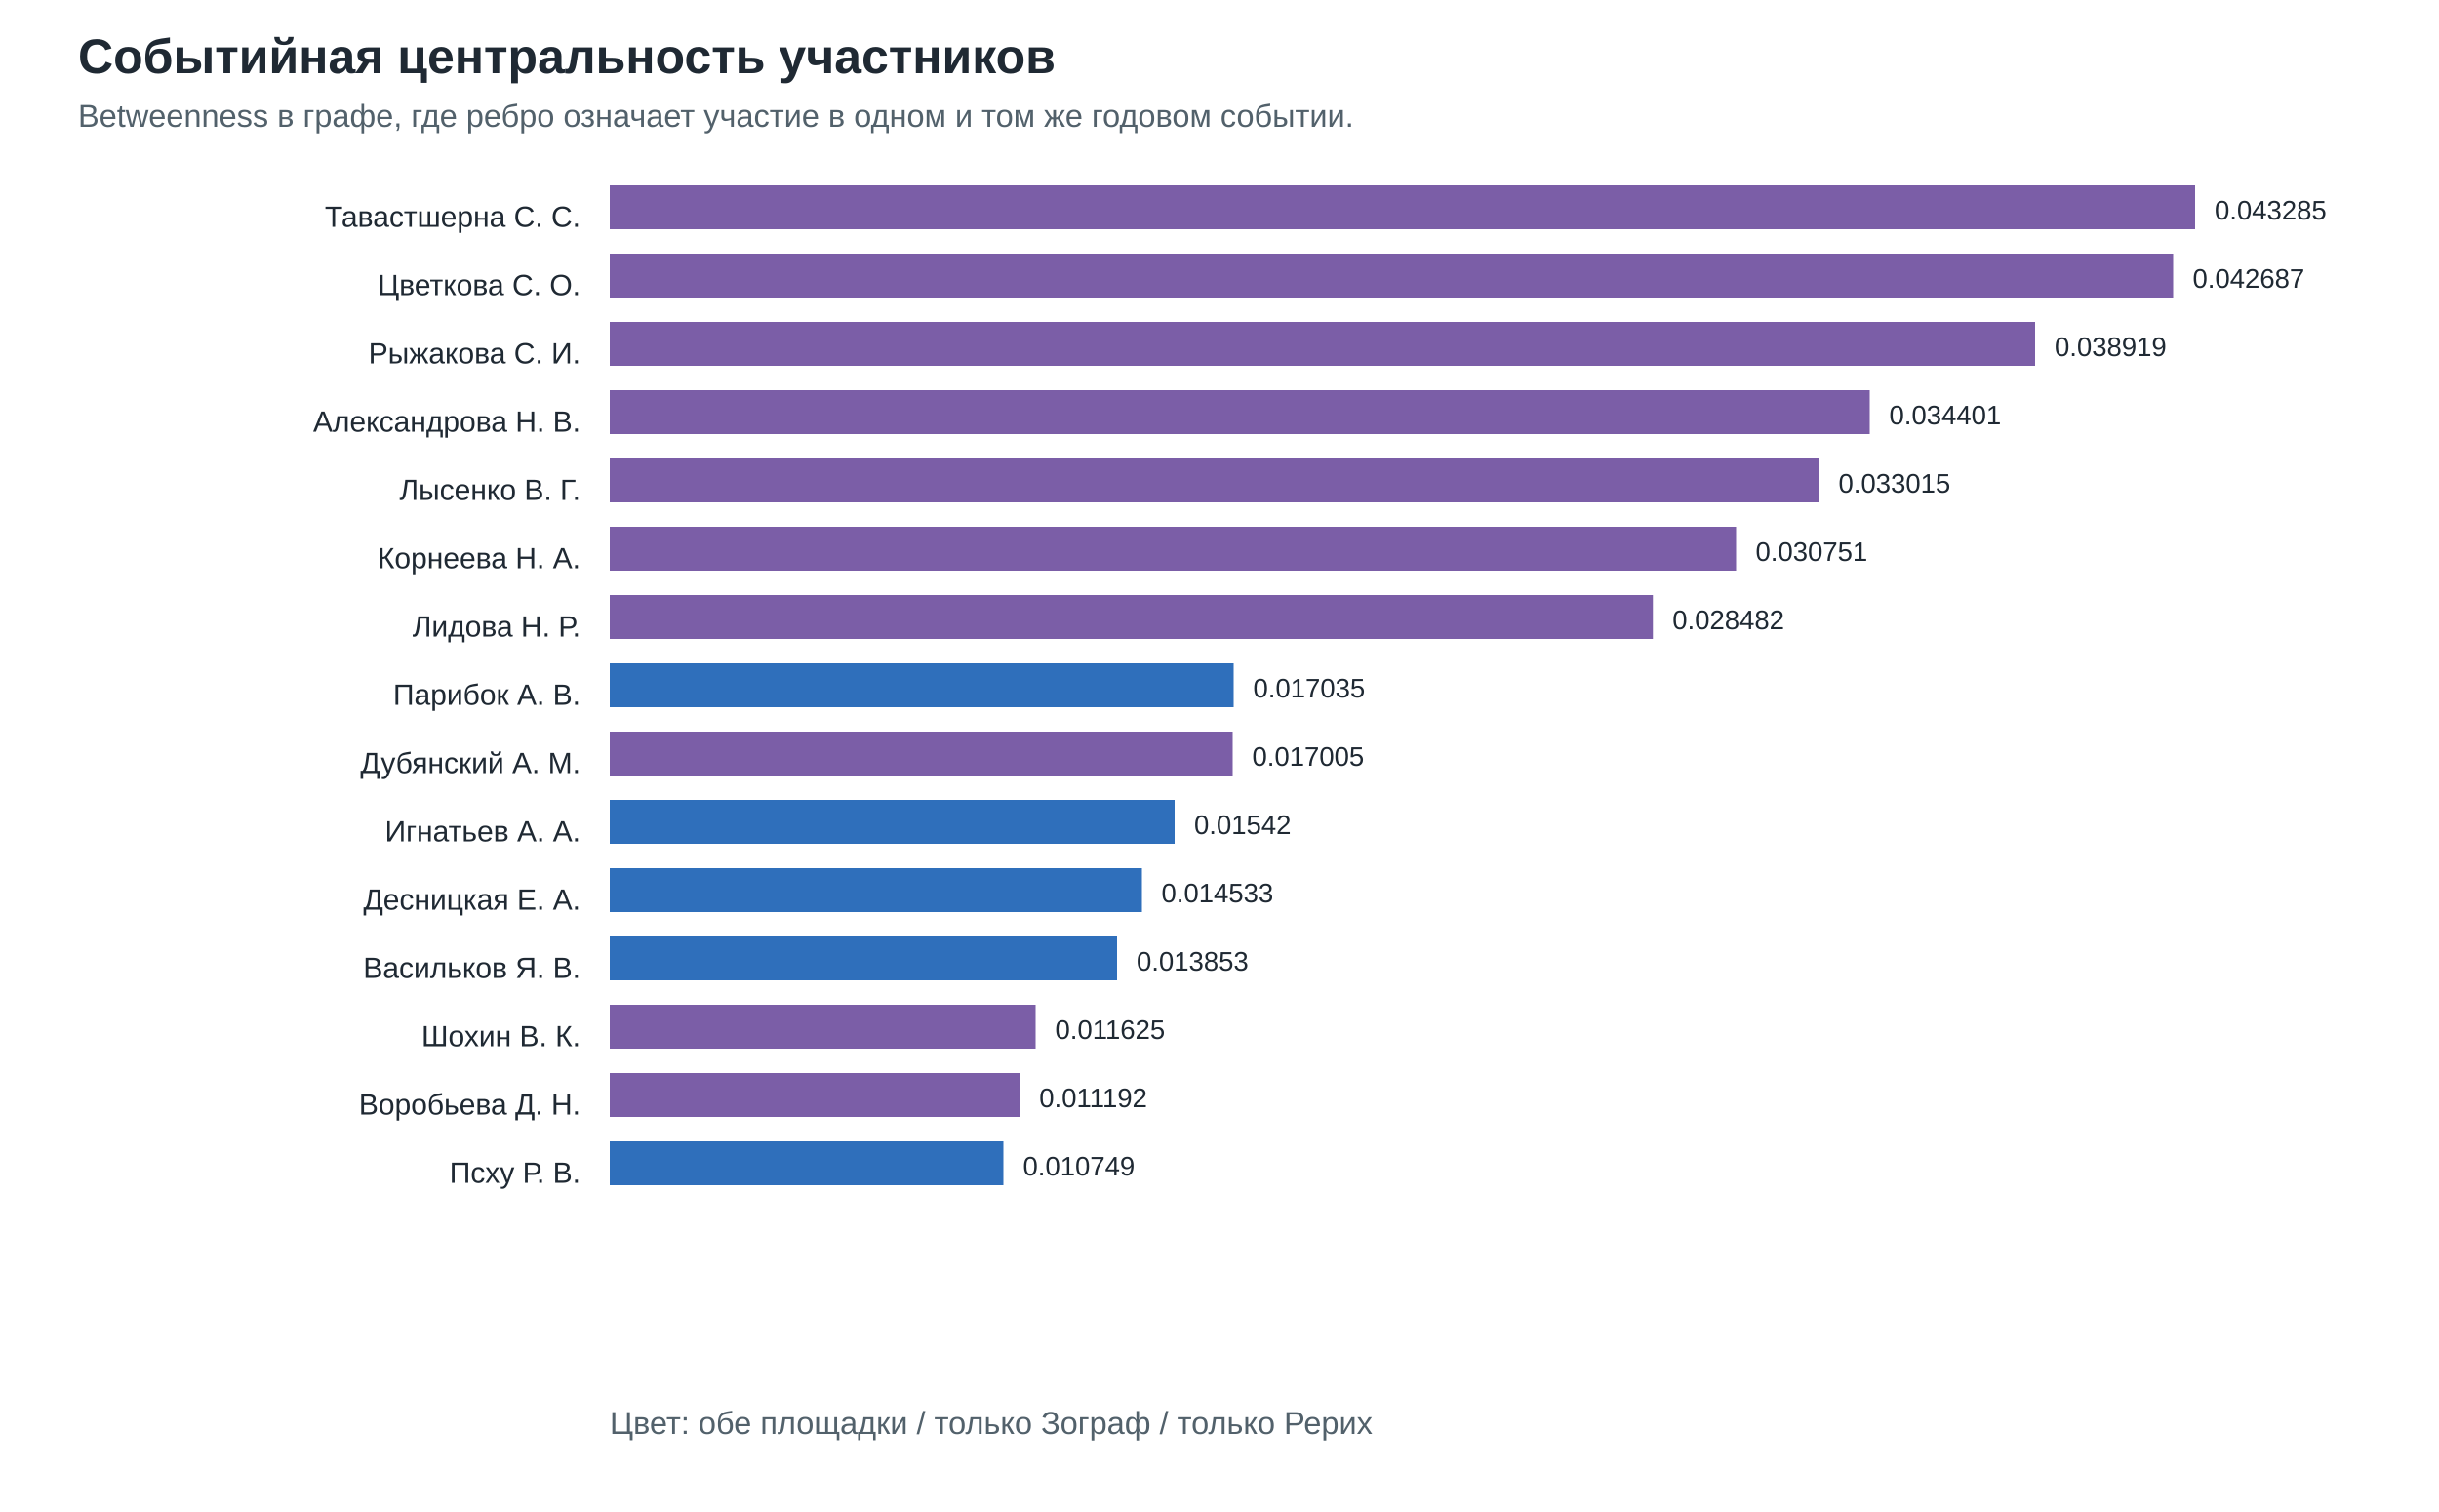
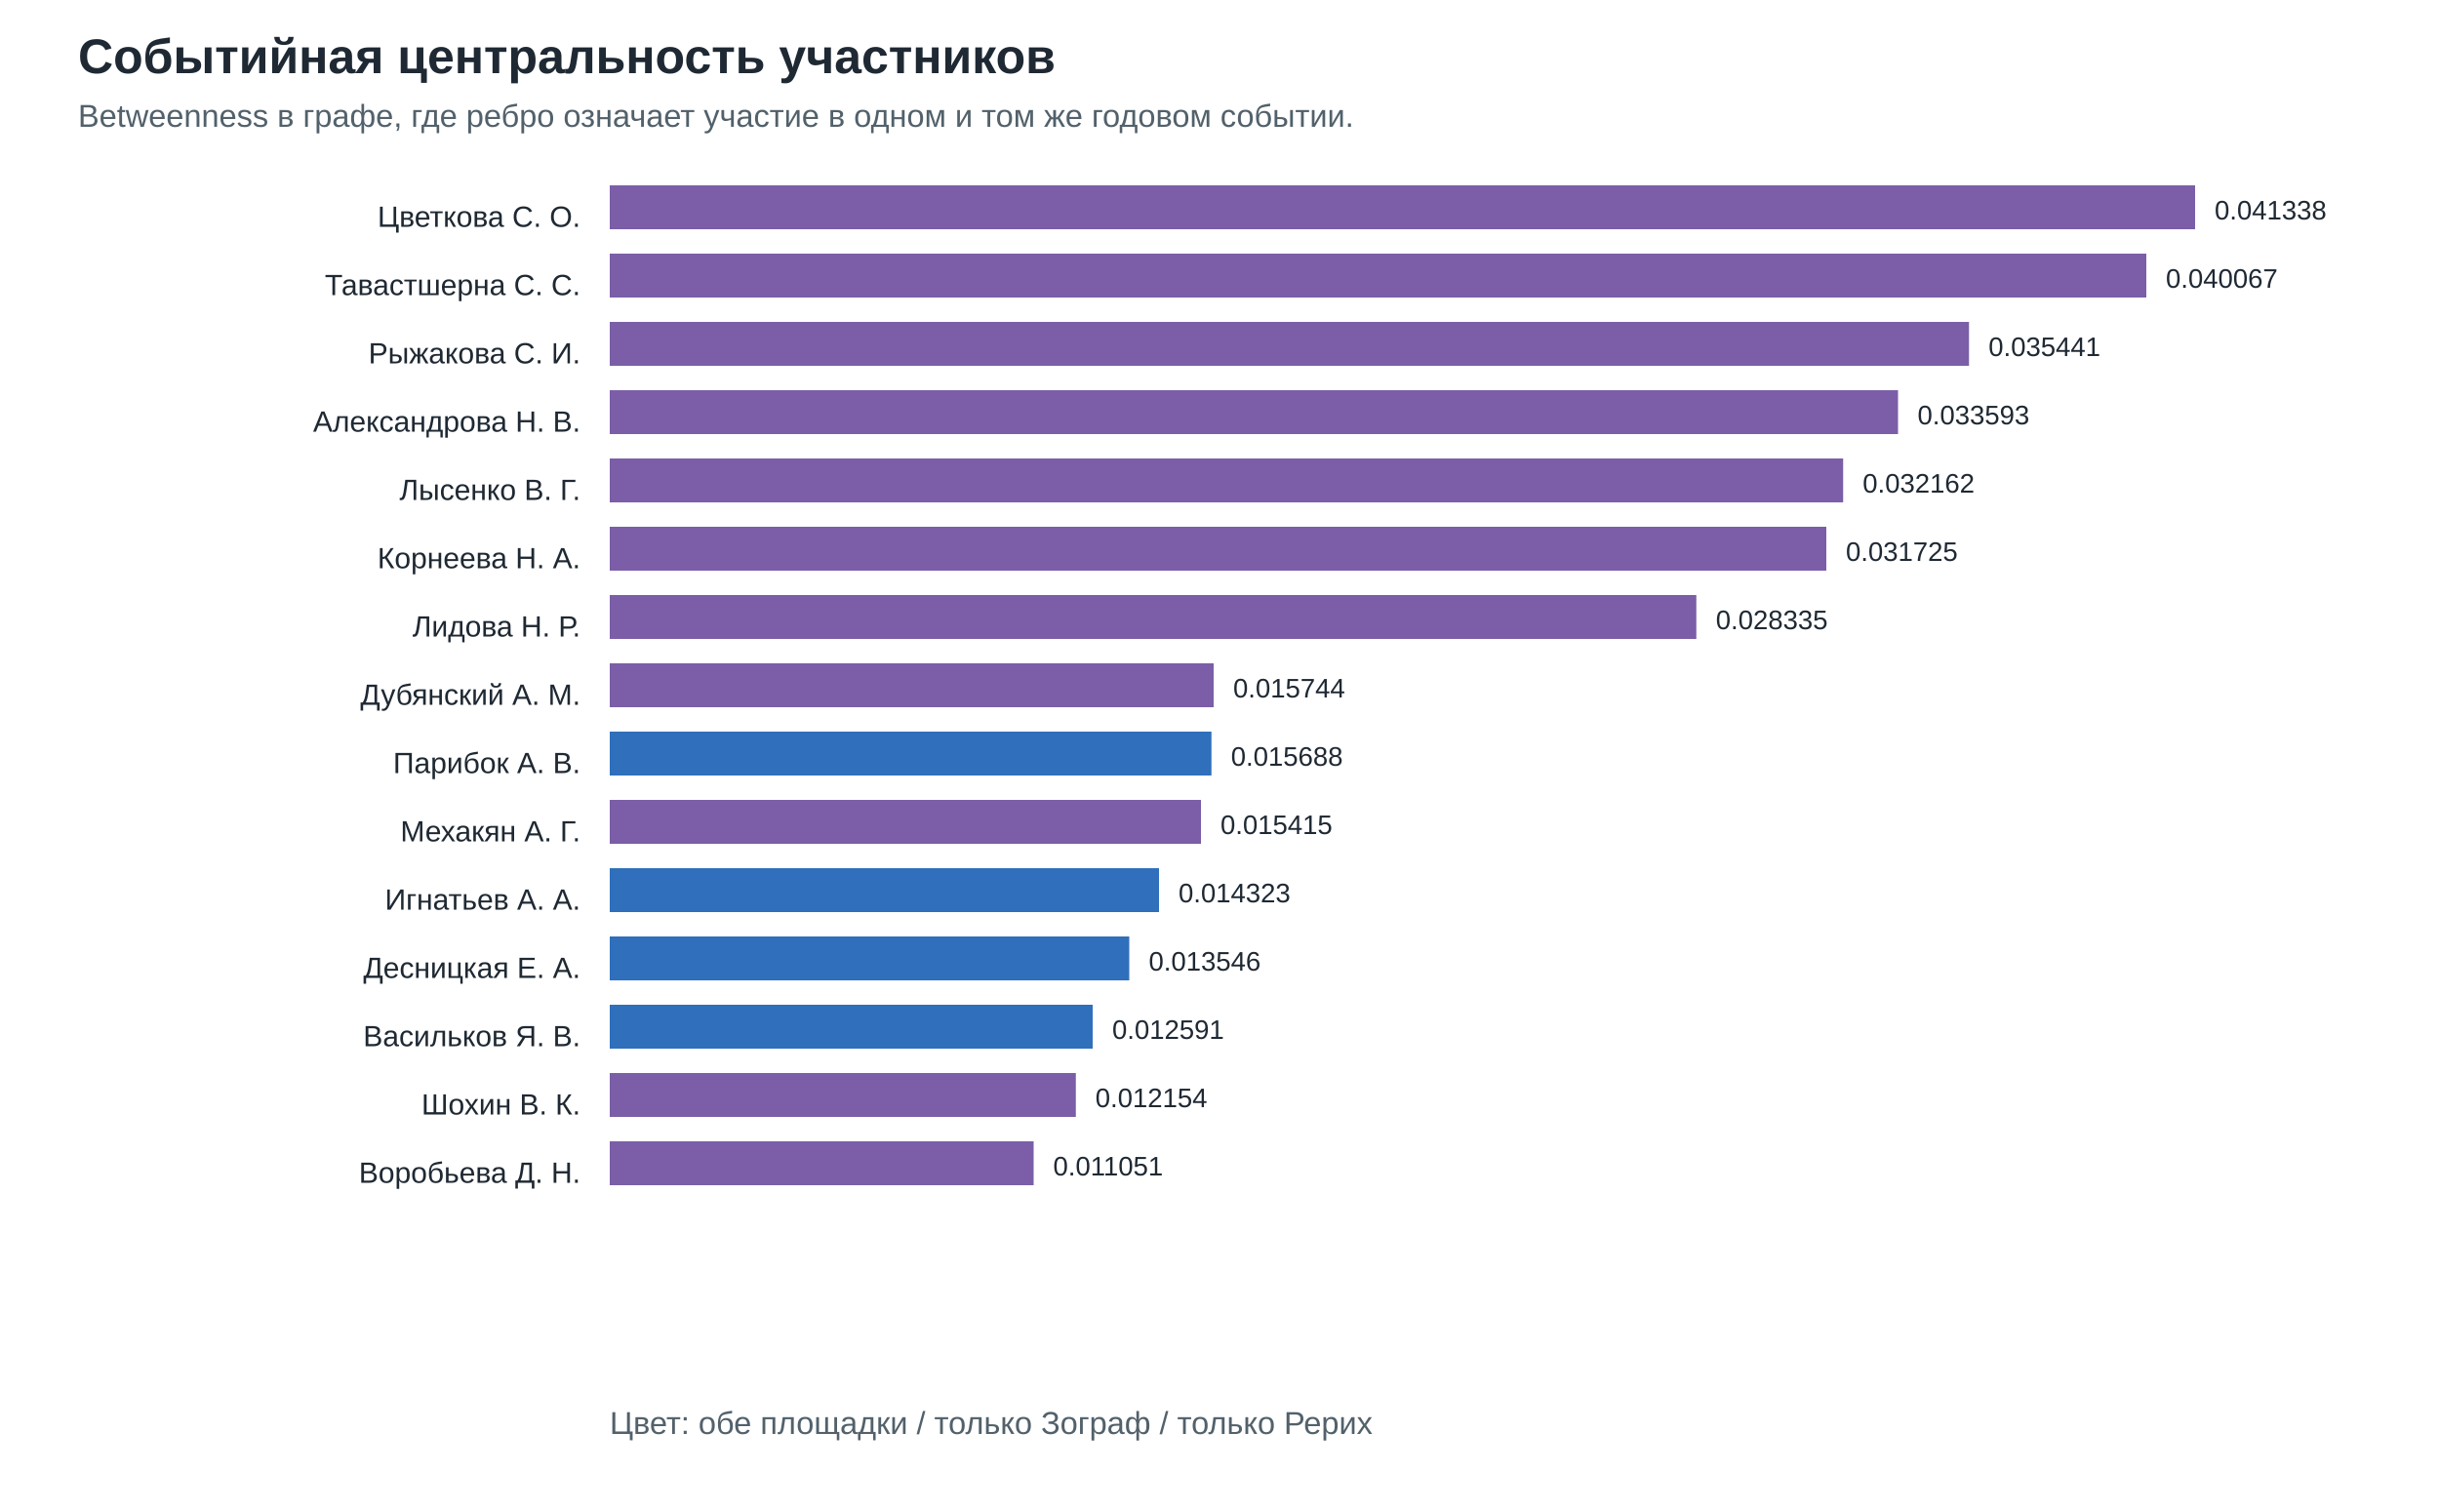
<svg xmlns="http://www.w3.org/2000/svg" width="1000" height="620" viewBox="0 0 1000 620">
  <style>text{font-family:Arial,'Liberation Sans',sans-serif;fill:#1f2933}.title{font-size:20px;font-weight:700}.sub{font-size:13px;fill:#52616b}.axis{font-size:13px}.small{font-size:12px}.label{font-size:11px}</style>
  <text x="32.0" y="30.0" class="title" text-anchor="start">Событийная центральность участников</text>
  <text x="32.0" y="52.0" class="sub" text-anchor="start">Betweenness в графе, где ребро означает участие в одном и том же годовом событии.</text>
-   <text x="238.0" y="93.0" class="small" text-anchor="end">Тавастшерна С. С.</text>
+   <text x="238.0" y="93.0" class="small" text-anchor="end">Цветкова С. О.</text>
  <rect x="250.0" y="76.0" width="650.0" height="18.0" fill="#7b5ea7" stroke="none" opacity="1.0" />
-   <text x="908.0" y="90.0" class="label" text-anchor="start">0.043285</text>
-   <text x="238.0" y="121.0" class="small" text-anchor="end">Цветкова С. О.</text>
-   <rect x="250.0" y="104.0" width="641.0" height="18.0" fill="#7b5ea7" stroke="none" opacity="1.0" />
-   <text x="899.0" y="118.0" class="label" text-anchor="start">0.042687</text>
+   <text x="908.0" y="90.0" class="label" text-anchor="start">0.041338</text>
+   <text x="238.0" y="121.0" class="small" text-anchor="end">Тавастшерна С. С.</text>
+   <rect x="250.0" y="104.0" width="630.0" height="18.0" fill="#7b5ea7" stroke="none" opacity="1.0" />
+   <text x="888.0" y="118.0" class="label" text-anchor="start">0.040067</text>
  <text x="238.0" y="149.0" class="small" text-anchor="end">Рыжакова С. И.</text>
-   <rect x="250.0" y="132.0" width="584.4" height="18.0" fill="#7b5ea7" stroke="none" opacity="1.0" />
-   <text x="842.4" y="146.0" class="label" text-anchor="start">0.038919</text>
+   <rect x="250.0" y="132.0" width="557.3" height="18.0" fill="#7b5ea7" stroke="none" opacity="1.0" />
+   <text x="815.3" y="146.0" class="label" text-anchor="start">0.035441</text>
  <text x="238.0" y="177.0" class="small" text-anchor="end">Александрова Н. В.</text>
-   <rect x="250.0" y="160.0" width="516.6" height="18.0" fill="#7b5ea7" stroke="none" opacity="1.0" />
-   <text x="774.6" y="174.0" class="label" text-anchor="start">0.034401</text>
+   <rect x="250.0" y="160.0" width="528.2" height="18.0" fill="#7b5ea7" stroke="none" opacity="1.0" />
+   <text x="786.2" y="174.0" class="label" text-anchor="start">0.033593</text>
  <text x="238.0" y="205.0" class="small" text-anchor="end">Лысенко В. Г.</text>
-   <rect x="250.0" y="188.0" width="495.8" height="18.0" fill="#7b5ea7" stroke="none" opacity="1.0" />
-   <text x="753.8" y="202.0" class="label" text-anchor="start">0.033015</text>
+   <rect x="250.0" y="188.0" width="505.7" height="18.0" fill="#7b5ea7" stroke="none" opacity="1.0" />
+   <text x="763.7" y="202.0" class="label" text-anchor="start">0.032162</text>
  <text x="238.0" y="233.0" class="small" text-anchor="end">Корнеева Н. А.</text>
-   <rect x="250.0" y="216.0" width="461.8" height="18.0" fill="#7b5ea7" stroke="none" opacity="1.0" />
-   <text x="719.8" y="230.0" class="label" text-anchor="start">0.030751</text>
+   <rect x="250.0" y="216.0" width="498.8" height="18.0" fill="#7b5ea7" stroke="none" opacity="1.0" />
+   <text x="756.8" y="230.0" class="label" text-anchor="start">0.031725</text>
  <text x="238.0" y="261.0" class="small" text-anchor="end">Лидова Н. Р.</text>
-   <rect x="250.0" y="244.0" width="427.7" height="18.0" fill="#7b5ea7" stroke="none" opacity="1.0" />
-   <text x="685.7" y="258.0" class="label" text-anchor="start">0.028482</text>
-   <text x="238.0" y="289.0" class="small" text-anchor="end">Парибок А. В.</text>
-   <rect x="250.0" y="272.0" width="255.8" height="18.0" fill="#2f6fbb" stroke="none" opacity="1.0" />
-   <text x="513.8" y="286.0" class="label" text-anchor="start">0.017035</text>
-   <text x="238.0" y="317.0" class="small" text-anchor="end">Дубянский А. М.</text>
-   <rect x="250.0" y="300.0" width="255.4" height="18.0" fill="#7b5ea7" stroke="none" opacity="1.0" />
-   <text x="513.4" y="314.0" class="label" text-anchor="start">0.017005</text>
-   <text x="238.0" y="345.0" class="small" text-anchor="end">Игнатьев А. А.</text>
-   <rect x="250.0" y="328.0" width="231.6" height="18.0" fill="#2f6fbb" stroke="none" opacity="1.0" />
-   <text x="489.6" y="342.0" class="label" text-anchor="start">0.01542</text>
-   <text x="238.0" y="373.0" class="small" text-anchor="end">Десницкая Е. А.</text>
-   <rect x="250.0" y="356.0" width="218.2" height="18.0" fill="#2f6fbb" stroke="none" opacity="1.0" />
-   <text x="476.2" y="370.0" class="label" text-anchor="start">0.014533</text>
-   <text x="238.0" y="401.0" class="small" text-anchor="end">Васильков Я. В.</text>
-   <rect x="250.0" y="384.0" width="208.0" height="18.0" fill="#2f6fbb" stroke="none" opacity="1.0" />
-   <text x="466.0" y="398.0" class="label" text-anchor="start">0.013853</text>
-   <text x="238.0" y="429.0" class="small" text-anchor="end">Шохин В. К.</text>
-   <rect x="250.0" y="412.0" width="174.6" height="18.0" fill="#7b5ea7" stroke="none" opacity="1.0" />
-   <text x="432.6" y="426.0" class="label" text-anchor="start">0.011625</text>
-   <text x="238.0" y="457.0" class="small" text-anchor="end">Воробьева Д. Н.</text>
-   <rect x="250.0" y="440.0" width="168.1" height="18.0" fill="#7b5ea7" stroke="none" opacity="1.0" />
-   <text x="426.1" y="454.0" class="label" text-anchor="start">0.011192</text>
-   <text x="238.0" y="485.0" class="small" text-anchor="end">Псху Р. В.</text>
-   <rect x="250.0" y="468.0" width="161.4" height="18.0" fill="#2f6fbb" stroke="none" opacity="1.0" />
-   <text x="419.4" y="482.0" class="label" text-anchor="start">0.010749</text>
+   <rect x="250.0" y="244.0" width="445.5" height="18.0" fill="#7b5ea7" stroke="none" opacity="1.0" />
+   <text x="703.5" y="258.0" class="label" text-anchor="start">0.028335</text>
+   <text x="238.0" y="289.0" class="small" text-anchor="end">Дубянский А. М.</text>
+   <rect x="250.0" y="272.0" width="247.6" height="18.0" fill="#7b5ea7" stroke="none" opacity="1.0" />
+   <text x="505.6" y="286.0" class="label" text-anchor="start">0.015744</text>
+   <text x="238.0" y="317.0" class="small" text-anchor="end">Парибок А. В.</text>
+   <rect x="250.0" y="300.0" width="246.7" height="18.0" fill="#2f6fbb" stroke="none" opacity="1.0" />
+   <text x="504.7" y="314.0" class="label" text-anchor="start">0.015688</text>
+   <text x="238.0" y="345.0" class="small" text-anchor="end">Мехакян А. Г.</text>
+   <rect x="250.0" y="328.0" width="242.4" height="18.0" fill="#7b5ea7" stroke="none" opacity="1.0" />
+   <text x="500.4" y="342.0" class="label" text-anchor="start">0.015415</text>
+   <text x="238.0" y="373.0" class="small" text-anchor="end">Игнатьев А. А.</text>
+   <rect x="250.0" y="356.0" width="225.2" height="18.0" fill="#2f6fbb" stroke="none" opacity="1.0" />
+   <text x="483.2" y="370.0" class="label" text-anchor="start">0.014323</text>
+   <text x="238.0" y="401.0" class="small" text-anchor="end">Десницкая Е. А.</text>
+   <rect x="250.0" y="384.0" width="213.0" height="18.0" fill="#2f6fbb" stroke="none" opacity="1.0" />
+   <text x="471.0" y="398.0" class="label" text-anchor="start">0.013546</text>
+   <text x="238.0" y="429.0" class="small" text-anchor="end">Васильков Я. В.</text>
+   <rect x="250.0" y="412.0" width="198.0" height="18.0" fill="#2f6fbb" stroke="none" opacity="1.0" />
+   <text x="456.0" y="426.0" class="label" text-anchor="start">0.012591</text>
+   <text x="238.0" y="457.0" class="small" text-anchor="end">Шохин В. К.</text>
+   <rect x="250.0" y="440.0" width="191.1" height="18.0" fill="#7b5ea7" stroke="none" opacity="1.0" />
+   <text x="449.1" y="454.0" class="label" text-anchor="start">0.012154</text>
+   <text x="238.0" y="485.0" class="small" text-anchor="end">Воробьева Д. Н.</text>
+   <rect x="250.0" y="468.0" width="173.8" height="18.0" fill="#7b5ea7" stroke="none" opacity="1.0" />
+   <text x="431.8" y="482.0" class="label" text-anchor="start">0.011051</text>
  <text x="250.0" y="588.0" class="sub" text-anchor="start">Цвет: обе площадки / только Зограф / только Рерих</text>
</svg>
